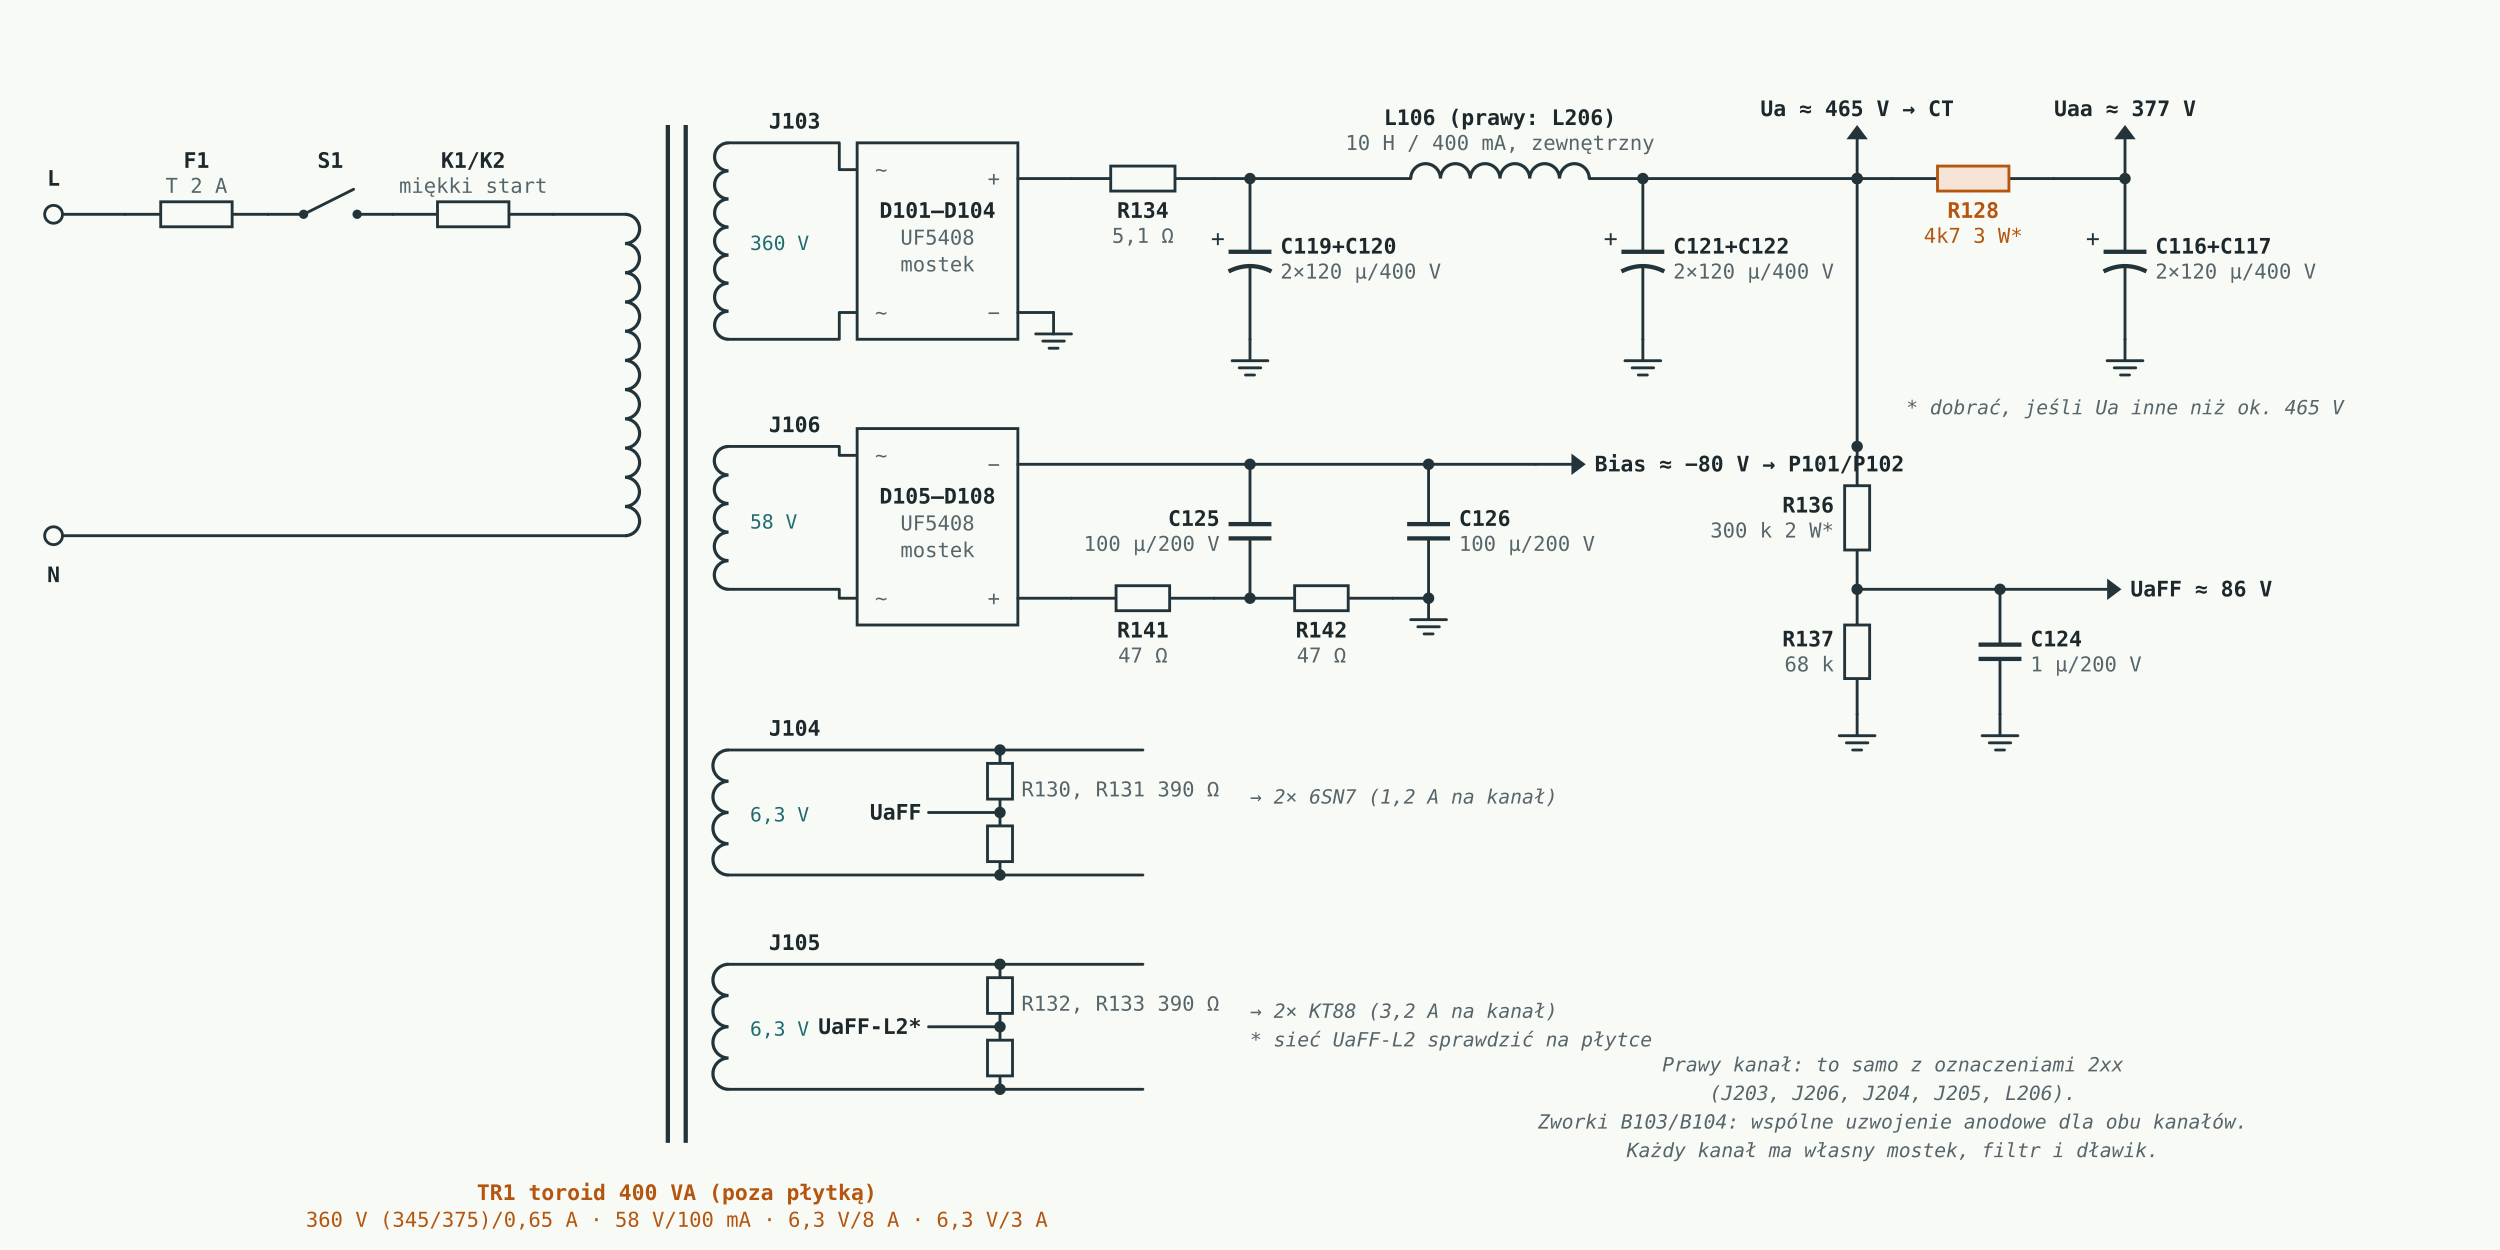
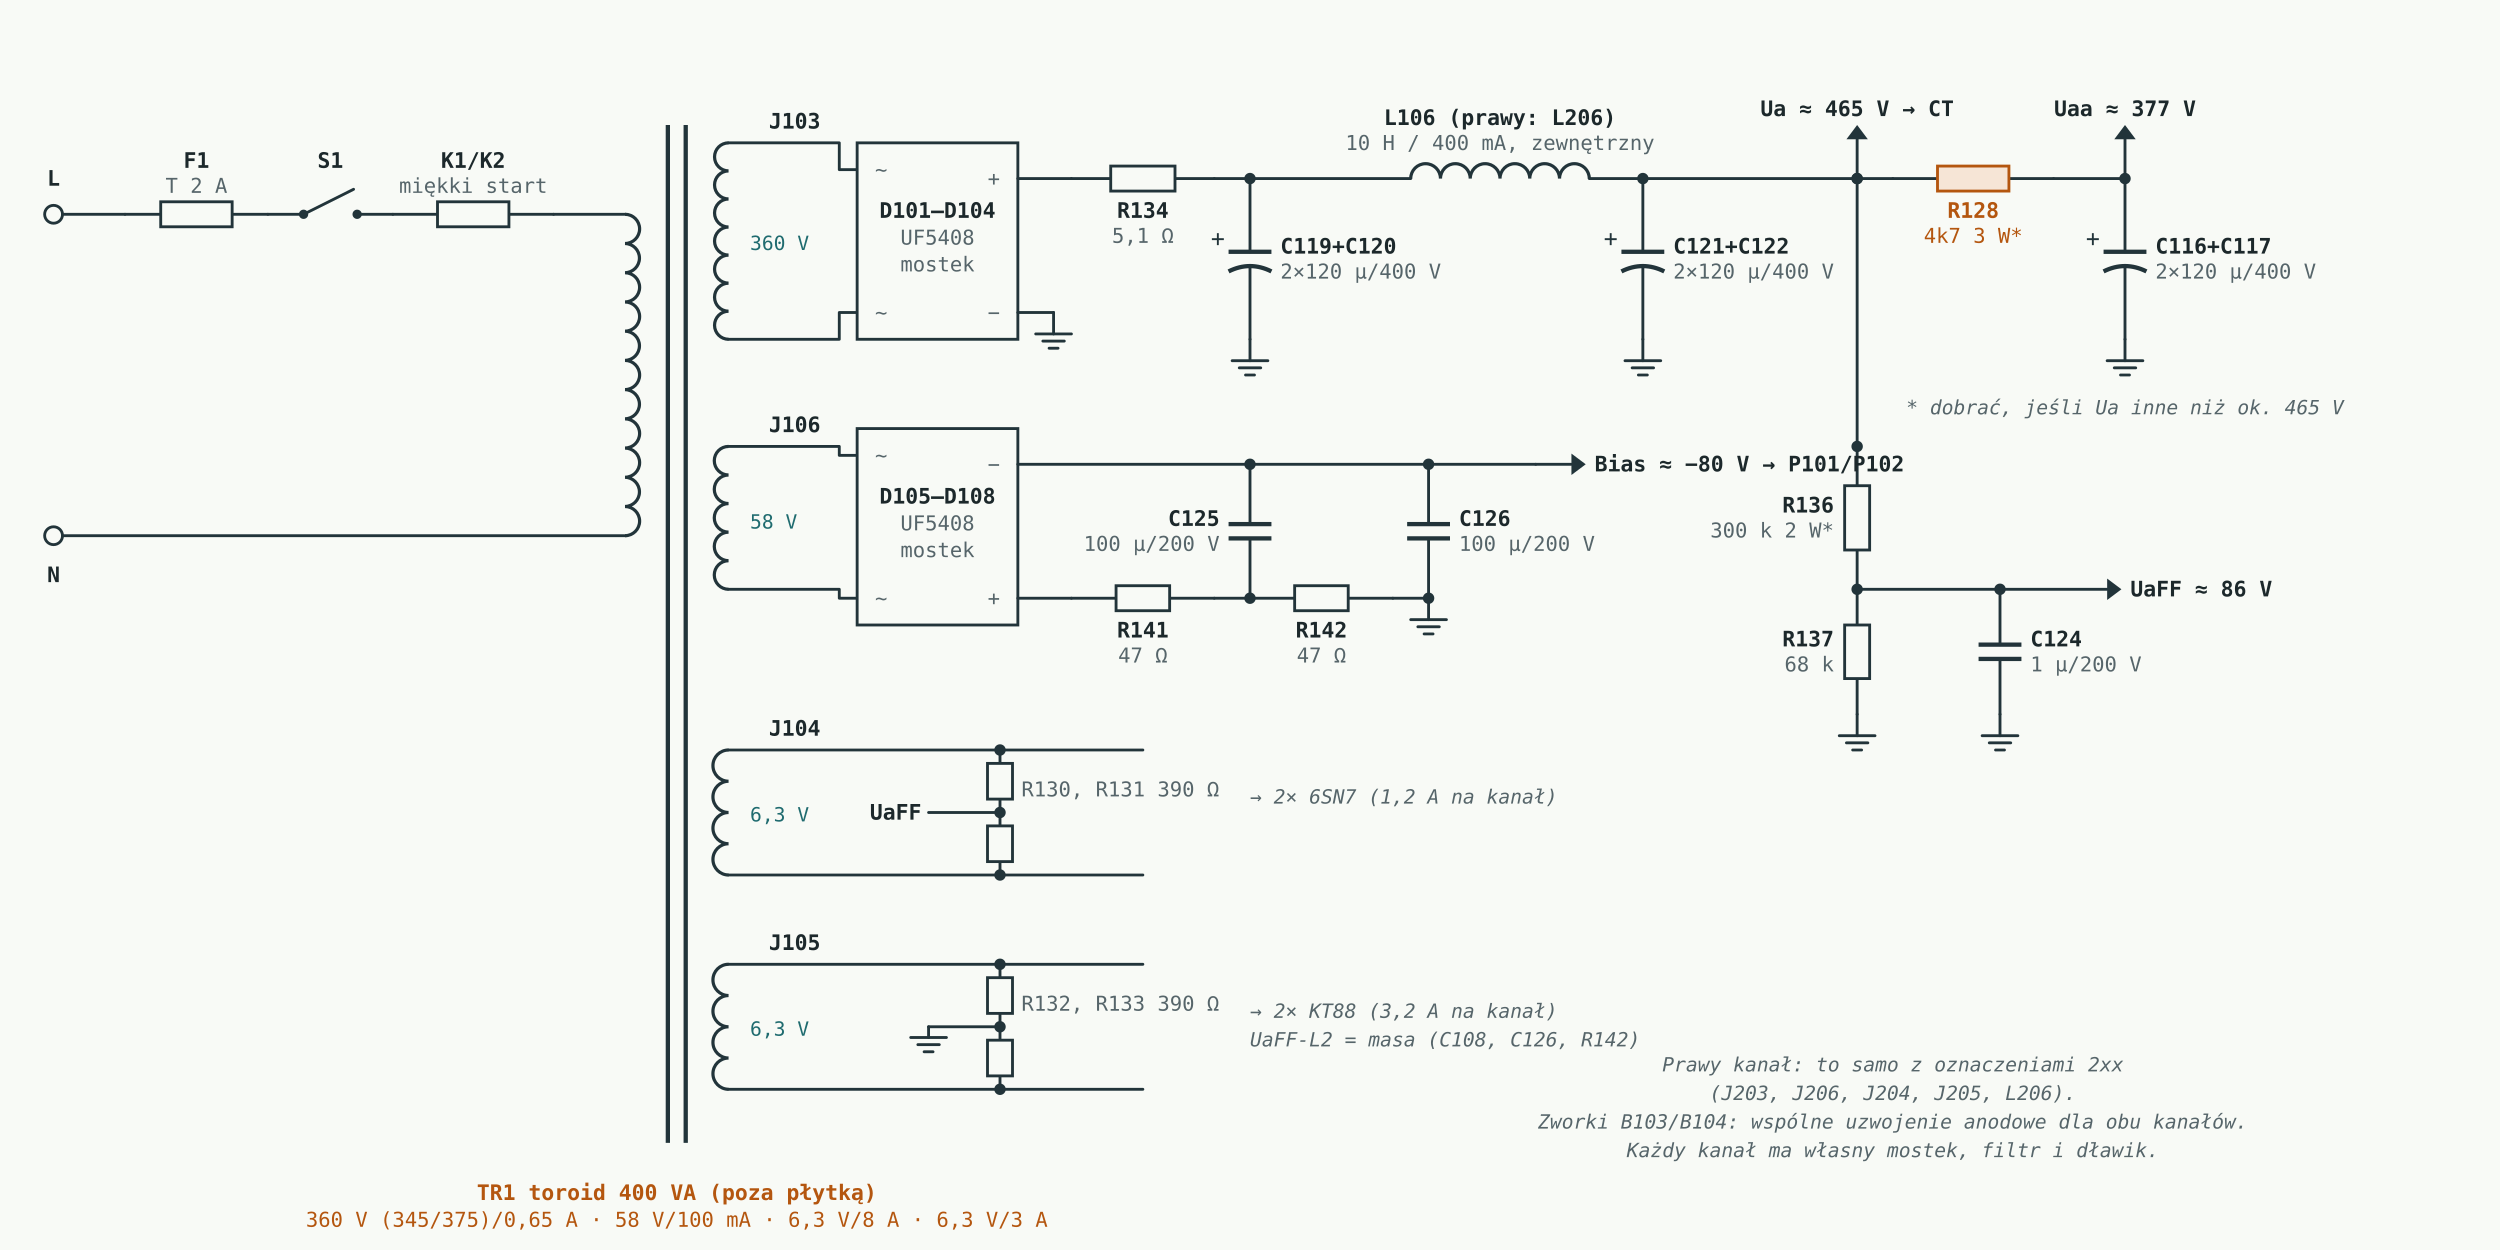
<svg xmlns="http://www.w3.org/2000/svg" viewBox="0 0 1400 700" width="1400" height="700">
  <style>
.w{fill:none;stroke:#22343a;stroke-width:1.6;stroke-linejoin:round;stroke-linecap:round}
.part{fill:#f8faf6;stroke:#22343a;stroke-width:1.6}
.chgp{stroke:#b4560f;fill:#f6e5d6}
.plate{stroke:#22343a;stroke-width:2.4;fill:none}
.plate.chgp{stroke:#b4560f}
.dot{fill:#22343a}
.tube{fill:none;stroke:#22343a;stroke-width:1.6}
.el{fill:none;stroke:#22343a;stroke-width:2}
.grid{stroke-dasharray:3 3;stroke-width:1.6}
.coil{fill:none;stroke:#22343a;stroke-width:1.8}
.chgc{stroke:#b4560f}
.core{stroke:#22343a;stroke-width:2.4}
.flagm{fill:#22343a}
.term{fill:#f8faf6;stroke:#22343a;stroke-width:1.6}
text{font-family:"JetBrains Mono",Consolas,monospace;fill:#1c282b}
.ref{font-size:12px;font-weight:600}
.val{font-size:11.5px;fill:#56656a}
.ref.chg,.val.chg,.rail.chg,.tref.chg,.ttyp.chg{fill:#b4560f}
.tref{font-family:"Arial Narrow",sans-serif;font-size:16px;font-weight:700}
.ttyp{font-size:11.5px;fill:#56656a}
.rail{font-size:12px;font-weight:600}
.op{font-size:11px;fill:#1f6b6f}
.net{font-size:11px;fill:#56656a;font-style:italic}
.pol{font-size:13px;fill:#22343a}
</style>
  <rect width="100%" height="100%" fill="#f8faf6" />
  <circle class="term" cx="30" cy="120" r="5" />
  <text class="ref" x="30" y="104" text-anchor="middle">L</text>
  <circle class="term" cx="30" cy="300" r="5" />
  <text class="ref" x="30" y="326" text-anchor="middle">N</text>
  <polyline class="w" points="35,120 70,120" />
  <polyline class="w" points="70,120 90,120" />
  <polyline class="w" points="130,120 150,120" />
  <rect class="part" x="90" y="113" width="40" height="14" />
  <text class="ref" x="110" y="94" text-anchor="middle">F1</text>
  <text class="val" x="110" y="108" text-anchor="middle">T 2 A</text>
  <polyline class="w" points="150,120 170,120" />
  <circle class="dot" cx="170" cy="120" r="2.6" />
  <line class="w" x1="170" y1="120" x2="198" y2="106" />
  <circle class="dot" cx="200" cy="120" r="2.6" />
  <text class="ref" x="185" y="94" text-anchor="middle">S1</text>
  <polyline class="w" points="200,120 220,120" />
  <polyline class="w" points="220,120 245,120" />
  <polyline class="w" points="285,120 310,120" />
  <rect class="part" x="245" y="113" width="40" height="14" />
  <text class="ref" x="265" y="94" text-anchor="middle">K1/K2</text>
  <text class="val" x="265" y="108" text-anchor="middle">miękki start</text>
  <polyline class="w" points="310,120 350,120" />
  <polyline class="w" points="35,300 350,300" />
  <path class="coil" d="M350 120 A8.182 8.182 0 0 1 350 136.364 A8.182 8.182 0 0 1 350 152.727 A8.182 8.182 0 0 1 350 169.091 A8.182 8.182 0 0 1 350 185.455 A8.182 8.182 0 0 1 350 201.818 A8.182 8.182 0 0 1 350 218.182 A8.182 8.182 0 0 1 350 234.545 A8.182 8.182 0 0 1 350 250.909 A8.182 8.182 0 0 1 350 267.273 A8.182 8.182 0 0 1 350 283.636 A8.182 8.182 0 0 1 350 300" />
  <line class="core" x1="374" y1="70" x2="374" y2="640" />
  <line class="core" x1="384" y1="70" x2="384" y2="640" />
  <text class="ref chg" x="379" y="672" text-anchor="middle">TR1  toroid 400 VA (poza płytką)</text>
  <text class="val chg" x="379" y="687" text-anchor="middle">360 V (345/375)/0,65 A · 58 V/100 mA · 6,3 V/8 A · 6,3 V/3 A</text>
  <path class="coil" d="M408 80 A7.857 7.857 0 0 0 408 95.714 A7.857 7.857 0 0 0 408 111.429 A7.857 7.857 0 0 0 408 127.143 A7.857 7.857 0 0 0 408 142.857 A7.857 7.857 0 0 0 408 158.571 A7.857 7.857 0 0 0 408 174.286 A7.857 7.857 0 0 0 408 190" />
  <text class="op" x="420" y="140" text-anchor="start">360 V</text>
  <polyline class="w" points="408,80 470,80 470,95 480,95" />
  <polyline class="w" points="408,190 470,190 470,175 480,175" />
  <text class="ref" x="445" y="72" text-anchor="middle">J103</text>
  <rect class="part" x="480" y="80" width="90" height="110" />
  <text class="ref" x="525" y="122" text-anchor="middle">D101–D104</text>
  <text class="val" x="525" y="137" text-anchor="middle">UF5408</text>
  <text class="val" x="525" y="152" text-anchor="middle">mostek</text>
  <text class="val" x="490" y="99" text-anchor="start">~</text>
  <text class="val" x="490" y="179" text-anchor="start">~</text>
  <text class="val" x="560" y="104" text-anchor="end">+</text>
  <text class="val" x="560" y="179" text-anchor="end">−</text>
  <polyline class="w" points="570,175 590,175" />
  <polyline class="w" points="590,175 590,187" />
  <line class="w" x1="580" y1="187" x2="600" y2="187" />
  <line class="w" x1="584" y1="191" x2="596" y2="191" />
  <line class="w" x1="587.5" y1="195" x2="592.5" y2="195" />
  <polyline class="w" points="570,100 600,100" />
  <polyline class="w" points="600,100 622,100" />
  <polyline class="w" points="658,100 680,100" />
  <rect class="part" x="622" y="93" width="36" height="14" />
  <text class="ref" x="640" y="122" text-anchor="middle">R134</text>
  <text class="val" x="640" y="136" text-anchor="middle">5,1 Ω</text>
  <polyline class="w" points="680,100 700,100" />
  <circle class="dot" cx="700" cy="100" r="3.2" />
  <polyline class="w" points="700,100 700,141" />
  <polyline class="w" points="700,149 700,190" />
  <line class="plate" x1="688" y1="141" x2="712" y2="141" />
  <path class="plate" d="M688 152 Q700 146 712 152" fill="none" />
  <text class="pol" x="682" y="138" text-anchor="middle">+</text>
  <text class="ref" x="717" y="142" text-anchor="start">C119+C120</text>
  <text class="val" x="717" y="156" text-anchor="start">2×120 µ/400 V</text>
  <polyline class="w" points="700,190 700,202" />
  <line class="w" x1="690" y1="202" x2="710" y2="202" />
  <line class="w" x1="694" y1="206" x2="706" y2="206" />
  <line class="w" x1="697.5" y1="210" x2="702.5" y2="210" />
  <polyline class="w" points="700,100 790,100" />
  <path class="coil" d="M790 100 A8.333 8.333 0 0 1 806.667 100 A8.333 8.333 0 0 1 823.333 100 A8.333 8.333 0 0 1 840 100 A8.333 8.333 0 0 1 856.667 100 A8.333 8.333 0 0 1 873.333 100 A8.333 8.333 0 0 1 890 100" />
  <text class="ref" x="840" y="70" text-anchor="middle">L106 (prawy: L206)</text>
  <text class="val" x="840" y="84" text-anchor="middle">10 H / 400 mA, zewnętrzny</text>
  <polyline class="w" points="890,100 920,100" />
  <circle class="dot" cx="920" cy="100" r="3.2" />
  <polyline class="w" points="920,100 920,141" />
  <polyline class="w" points="920,149 920,190" />
  <line class="plate" x1="908" y1="141" x2="932" y2="141" />
  <path class="plate" d="M908 152 Q920 146 932 152" fill="none" />
  <text class="pol" x="902" y="138" text-anchor="middle">+</text>
  <text class="ref" x="937" y="142" text-anchor="start">C121+C122</text>
  <text class="val" x="937" y="156" text-anchor="start">2×120 µ/400 V</text>
  <polyline class="w" points="920,190 920,202" />
  <line class="w" x1="910" y1="202" x2="930" y2="202" />
  <line class="w" x1="914" y1="206" x2="926" y2="206" />
  <line class="w" x1="917.5" y1="210" x2="922.5" y2="210" />
  <polyline class="w" points="920,100 1060,100" />
  <circle class="dot" cx="1040" cy="100" r="3.2" />
  <polyline class="w" points="1040,100 1040,78" />
  <path class="flagm" d="M1034 78 L1046 78 L1040 70 Z" />
  <text class="rail" x="1040" y="65" text-anchor="middle">Ua ≈ 465 V → CT</text>
  <polyline class="w" points="1060,100 1085,100" />
  <polyline class="w" points="1125,100 1150,100" />
  <rect class="part chgp" x="1085" y="93" width="40" height="14" />
  <text class="ref chg" x="1105" y="122" text-anchor="middle">R128</text>
  <text class="val chg" x="1105" y="136" text-anchor="middle">4k7 3 W*</text>
  <polyline class="w" points="1150,100 1190,100" />
  <circle class="dot" cx="1190" cy="100" r="3.2" />
  <polyline class="w" points="1190,100 1190,141" />
  <polyline class="w" points="1190,149 1190,190" />
  <line class="plate" x1="1178" y1="141" x2="1202" y2="141" />
  <path class="plate" d="M1178 152 Q1190 146 1202 152" fill="none" />
  <text class="pol" x="1172" y="138" text-anchor="middle">+</text>
  <text class="ref" x="1207" y="142" text-anchor="start">C116+C117</text>
  <text class="val" x="1207" y="156" text-anchor="start">2×120 µ/400 V</text>
  <polyline class="w" points="1190,190 1190,202" />
  <line class="w" x1="1180" y1="202" x2="1200" y2="202" />
  <line class="w" x1="1184" y1="206" x2="1196" y2="206" />
  <line class="w" x1="1187.5" y1="210" x2="1192.5" y2="210" />
  <polyline class="w" points="1190,100 1190,78" />
  <path class="flagm" d="M1184 78 L1196 78 L1190 70 Z" />
  <text class="rail" x="1190" y="65" text-anchor="middle">Uaa ≈ 377 V</text>
  <text class="net" x="1190" y="232" text-anchor="middle">* dobrać, jeśli Ua inne niż ok. 465 V</text>
  <circle class="dot" cx="1040" cy="100" r="3.2" />
  <polyline class="w" points="1040,100 1040,250" />
  <circle class="dot" cx="1040" cy="250" r="3.2" />
  <polyline class="w" points="1040,250 1040,272" />
  <polyline class="w" points="1040,308 1040,330" />
  <rect class="part" x="1033" y="272" width="14" height="36" />
  <text class="ref" x="1027" y="287" text-anchor="end">R136</text>
  <text class="val" x="1027" y="301" text-anchor="end">300 k 2 W*</text>
  <circle class="dot" cx="1040" cy="330" r="3.2" />
  <polyline class="w" points="1040,330 1040,350" />
  <polyline class="w" points="1040,380 1040,400" />
  <rect class="part" x="1033" y="350" width="14" height="30" />
  <text class="ref" x="1027" y="362" text-anchor="end">R137</text>
  <text class="val" x="1027" y="376" text-anchor="end">68 k</text>
  <polyline class="w" points="1040,400 1040,412" />
  <line class="w" x1="1030" y1="412" x2="1050" y2="412" />
  <line class="w" x1="1034" y1="416" x2="1046" y2="416" />
  <line class="w" x1="1037.5" y1="420" x2="1042.5" y2="420" />
  <polyline class="w" points="1040,330 1120,330" />
  <circle class="dot" cx="1120" cy="330" r="3.2" />
  <polyline class="w" points="1120,330 1120,361" />
  <polyline class="w" points="1120,369 1120,400" />
  <line class="plate" x1="1108" y1="361" x2="1132" y2="361" />
  <line class="plate" x1="1108" y1="369" x2="1132" y2="369" />
  <text class="ref" x="1137" y="362" text-anchor="start">C124</text>
  <text class="val" x="1137" y="376" text-anchor="start">1 µ/200 V</text>
  <polyline class="w" points="1120,400 1120,412" />
  <line class="w" x1="1110" y1="412" x2="1130" y2="412" />
  <line class="w" x1="1114" y1="416" x2="1126" y2="416" />
  <line class="w" x1="1117.5" y1="420" x2="1122.5" y2="420" />
  <polyline class="w" points="1120,330 1180,330" />
  <path class="flagm" d="M1180 324 L1180 336 L1188 330 Z" />
  <text class="rail" x="1193" y="334" text-anchor="start">UaFF ≈ 86 V</text>
  <polyline class="w" points="1040,250 1040,250" />
  <path class="coil" d="M408 250 A8 8 0 0 0 408 266 A8 8 0 0 0 408 282 A8 8 0 0 0 408 298 A8 8 0 0 0 408 314 A8 8 0 0 0 408 330" />
  <text class="op" x="420" y="296" text-anchor="start">58 V</text>
  <polyline class="w" points="408,250 470,250 470,255 480,255" />
  <polyline class="w" points="408,330 470,330 470,335 480,335" />
  <text class="ref" x="445" y="242" text-anchor="middle">J106</text>
  <rect class="part" x="480" y="240" width="90" height="110" />
  <text class="ref" x="525" y="282" text-anchor="middle">D105–D108</text>
  <text class="val" x="525" y="297" text-anchor="middle">UF5408</text>
  <text class="val" x="525" y="312" text-anchor="middle">mostek</text>
  <text class="val" x="490" y="259" text-anchor="start">~</text>
  <text class="val" x="490" y="339" text-anchor="start">~</text>
  <text class="val" x="560" y="264" text-anchor="end">−</text>
  <text class="val" x="560" y="339" text-anchor="end">+</text>
  <polyline class="w" points="570,335 600,335" />
  <polyline class="w" points="600,335 625,335" />
  <polyline class="w" points="655,335 680,335" />
  <rect class="part" x="625" y="328" width="30" height="14" />
  <text class="ref" x="640" y="357" text-anchor="middle">R141</text>
  <text class="val" x="640" y="371" text-anchor="middle">47 Ω</text>
  <polyline class="w" points="680,335 700,335" />
  <circle class="dot" cx="700" cy="335" r="3.2" />
  <polyline class="w" points="700,335 725,335" />
  <polyline class="w" points="755,335 780,335" />
  <rect class="part" x="725" y="328" width="30" height="14" />
  <text class="ref" x="740" y="357" text-anchor="middle">R142</text>
  <text class="val" x="740" y="371" text-anchor="middle">47 Ω</text>
  <polyline class="w" points="780,335 800,335" />
  <circle class="dot" cx="800" cy="335" r="3.2" />
  <polyline class="w" points="800,335 800,347" />
  <line class="w" x1="790" y1="347" x2="810" y2="347" />
  <line class="w" x1="794" y1="351" x2="806" y2="351" />
  <line class="w" x1="797.5" y1="355" x2="802.5" y2="355" />
  <polyline class="w" points="570,260 800,260" />
  <circle class="dot" cx="700" cy="260" r="3.2" />
  <circle class="dot" cx="800" cy="260" r="3.2" />
  <polyline class="w" points="700,260 700,293.5" />
  <polyline class="w" points="700,301.5 700,335" />
  <line class="plate" x1="688" y1="293.5" x2="712" y2="293.5" />
  <line class="plate" x1="688" y1="301.5" x2="712" y2="301.5" />
  <text class="ref" x="683" y="294.5" text-anchor="end">C125</text>
  <text class="val" x="683" y="308.5" text-anchor="end">100 µ/200 V</text>
  <polyline class="w" points="800,260 800,293.5" />
  <polyline class="w" points="800,301.5 800,335" />
  <line class="plate" x1="788" y1="293.5" x2="812" y2="293.5" />
  <line class="plate" x1="788" y1="301.5" x2="812" y2="301.5" />
  <text class="ref" x="817" y="294.5" text-anchor="start">C126</text>
  <text class="val" x="817" y="308.5" text-anchor="start">100 µ/200 V</text>
  <polyline class="w" points="800,260 860,260" />
  <polyline class="w" points="860,260 880,260" />
  <path class="flagm" d="M880 254 L880 266 L888 260 Z" />
  <text class="rail" x="893" y="264" text-anchor="start">Bias ≈ −80 V → P101/P102</text>
  <path class="coil" d="M408 420 A8.75 8.75 0 0 0 408 437.5 A8.75 8.75 0 0 0 408 455 A8.75 8.75 0 0 0 408 472.5 A8.75 8.75 0 0 0 408 490" />
  <text class="op" x="420" y="460" text-anchor="start">6,3 V</text>
  <polyline class="w" points="408,420 640,420" />
  <polyline class="w" points="408,490 640,490" />
  <text class="ref" x="445" y="412" text-anchor="middle">J104</text>
  <polyline class="w" points="560,420 560,427.5" />
  <polyline class="w" points="560,447.5 560,455" />
  <rect class="part" x="553" y="427.5" width="14" height="20" />
  <text class="ref" x="573" y="434.5" text-anchor="start" />
  <text class="val" x="573" y="448.5" text-anchor="start" />
  <polyline class="w" points="560,455 560,462.5" />
  <polyline class="w" points="560,482.5 560,490" />
  <rect class="part" x="553" y="462.5" width="14" height="20" />
  <text class="ref" x="573" y="469.5" text-anchor="start" />
  <text class="val" x="573" y="483.5" text-anchor="start" />
  <text class="val" x="572" y="446" text-anchor="start">R130, R131 390 Ω</text>
  <circle class="dot" cx="560" cy="420" r="3.2" />
  <circle class="dot" cx="560" cy="490" r="3.2" />
  <circle class="dot" cx="560" cy="455" r="3.2" />
  <polyline class="w" points="560,455 520,455" />
  <text class="rail" x="516" y="459" text-anchor="end">UaFF</text>
  <text class="net" x="700" y="450" text-anchor="start">→ 2× 6SN7 (1,2 A na kanał)</text>
  <path class="coil" d="M408 540 A8.75 8.75 0 0 0 408 557.5 A8.75 8.75 0 0 0 408 575 A8.75 8.75 0 0 0 408 592.5 A8.75 8.75 0 0 0 408 610" />
  <text class="op" x="420" y="580" text-anchor="start">6,3 V</text>
  <polyline class="w" points="408,540 640,540" />
  <polyline class="w" points="408,610 640,610" />
  <text class="ref" x="445" y="532" text-anchor="middle">J105</text>
  <polyline class="w" points="560,540 560,547.5" />
  <polyline class="w" points="560,567.5 560,575" />
  <rect class="part" x="553" y="547.5" width="14" height="20" />
  <text class="ref" x="573" y="554.5" text-anchor="start" />
  <text class="val" x="573" y="568.5" text-anchor="start" />
  <polyline class="w" points="560,575 560,582.5" />
  <polyline class="w" points="560,602.5 560,610" />
  <rect class="part" x="553" y="582.5" width="14" height="20" />
  <text class="ref" x="573" y="589.5" text-anchor="start" />
  <text class="val" x="573" y="603.5" text-anchor="start" />
  <text class="val" x="572" y="566" text-anchor="start">R132, R133 390 Ω</text>
  <circle class="dot" cx="560" cy="540" r="3.2" />
  <circle class="dot" cx="560" cy="610" r="3.2" />
  <circle class="dot" cx="560" cy="575" r="3.2" />
  <polyline class="w" points="560,575 520,575" />
-   <text class="rail" x="516" y="579" text-anchor="end">UaFF-L2*</text>
+   <polyline class="w" points="520,575 520,581" />
+   <line class="w" x1="510" y1="581" x2="530" y2="581" />
+   <line class="w" x1="514" y1="585" x2="526" y2="585" />
+   <line class="w" x1="517.5" y1="589" x2="522.5" y2="589" />
  <text class="net" x="700" y="570" text-anchor="start">→ 2× KT88 (3,2 A na kanał)</text>
-   <text class="net" x="700" y="586" text-anchor="start">* sieć UaFF-L2 sprawdzić na płytce</text>
+   <text class="net" x="700" y="586" text-anchor="start">UaFF-L2 = masa (C108, C126, R142)</text>
  <text class="net" x="1060" y="600" text-anchor="middle">Prawy kanał: to samo z oznaczeniami 2xx</text>
  <text class="net" x="1060" y="616" text-anchor="middle">(J203, J206, J204, J205, L206).</text>
  <text class="net" x="1060" y="632" text-anchor="middle">Zworki B103/B104: wspólne uzwojenie anodowe dla obu kanałów.</text>
  <text class="net" x="1060" y="648" text-anchor="middle">Każdy kanał ma własny mostek, filtr i dławik.</text>
</svg>
